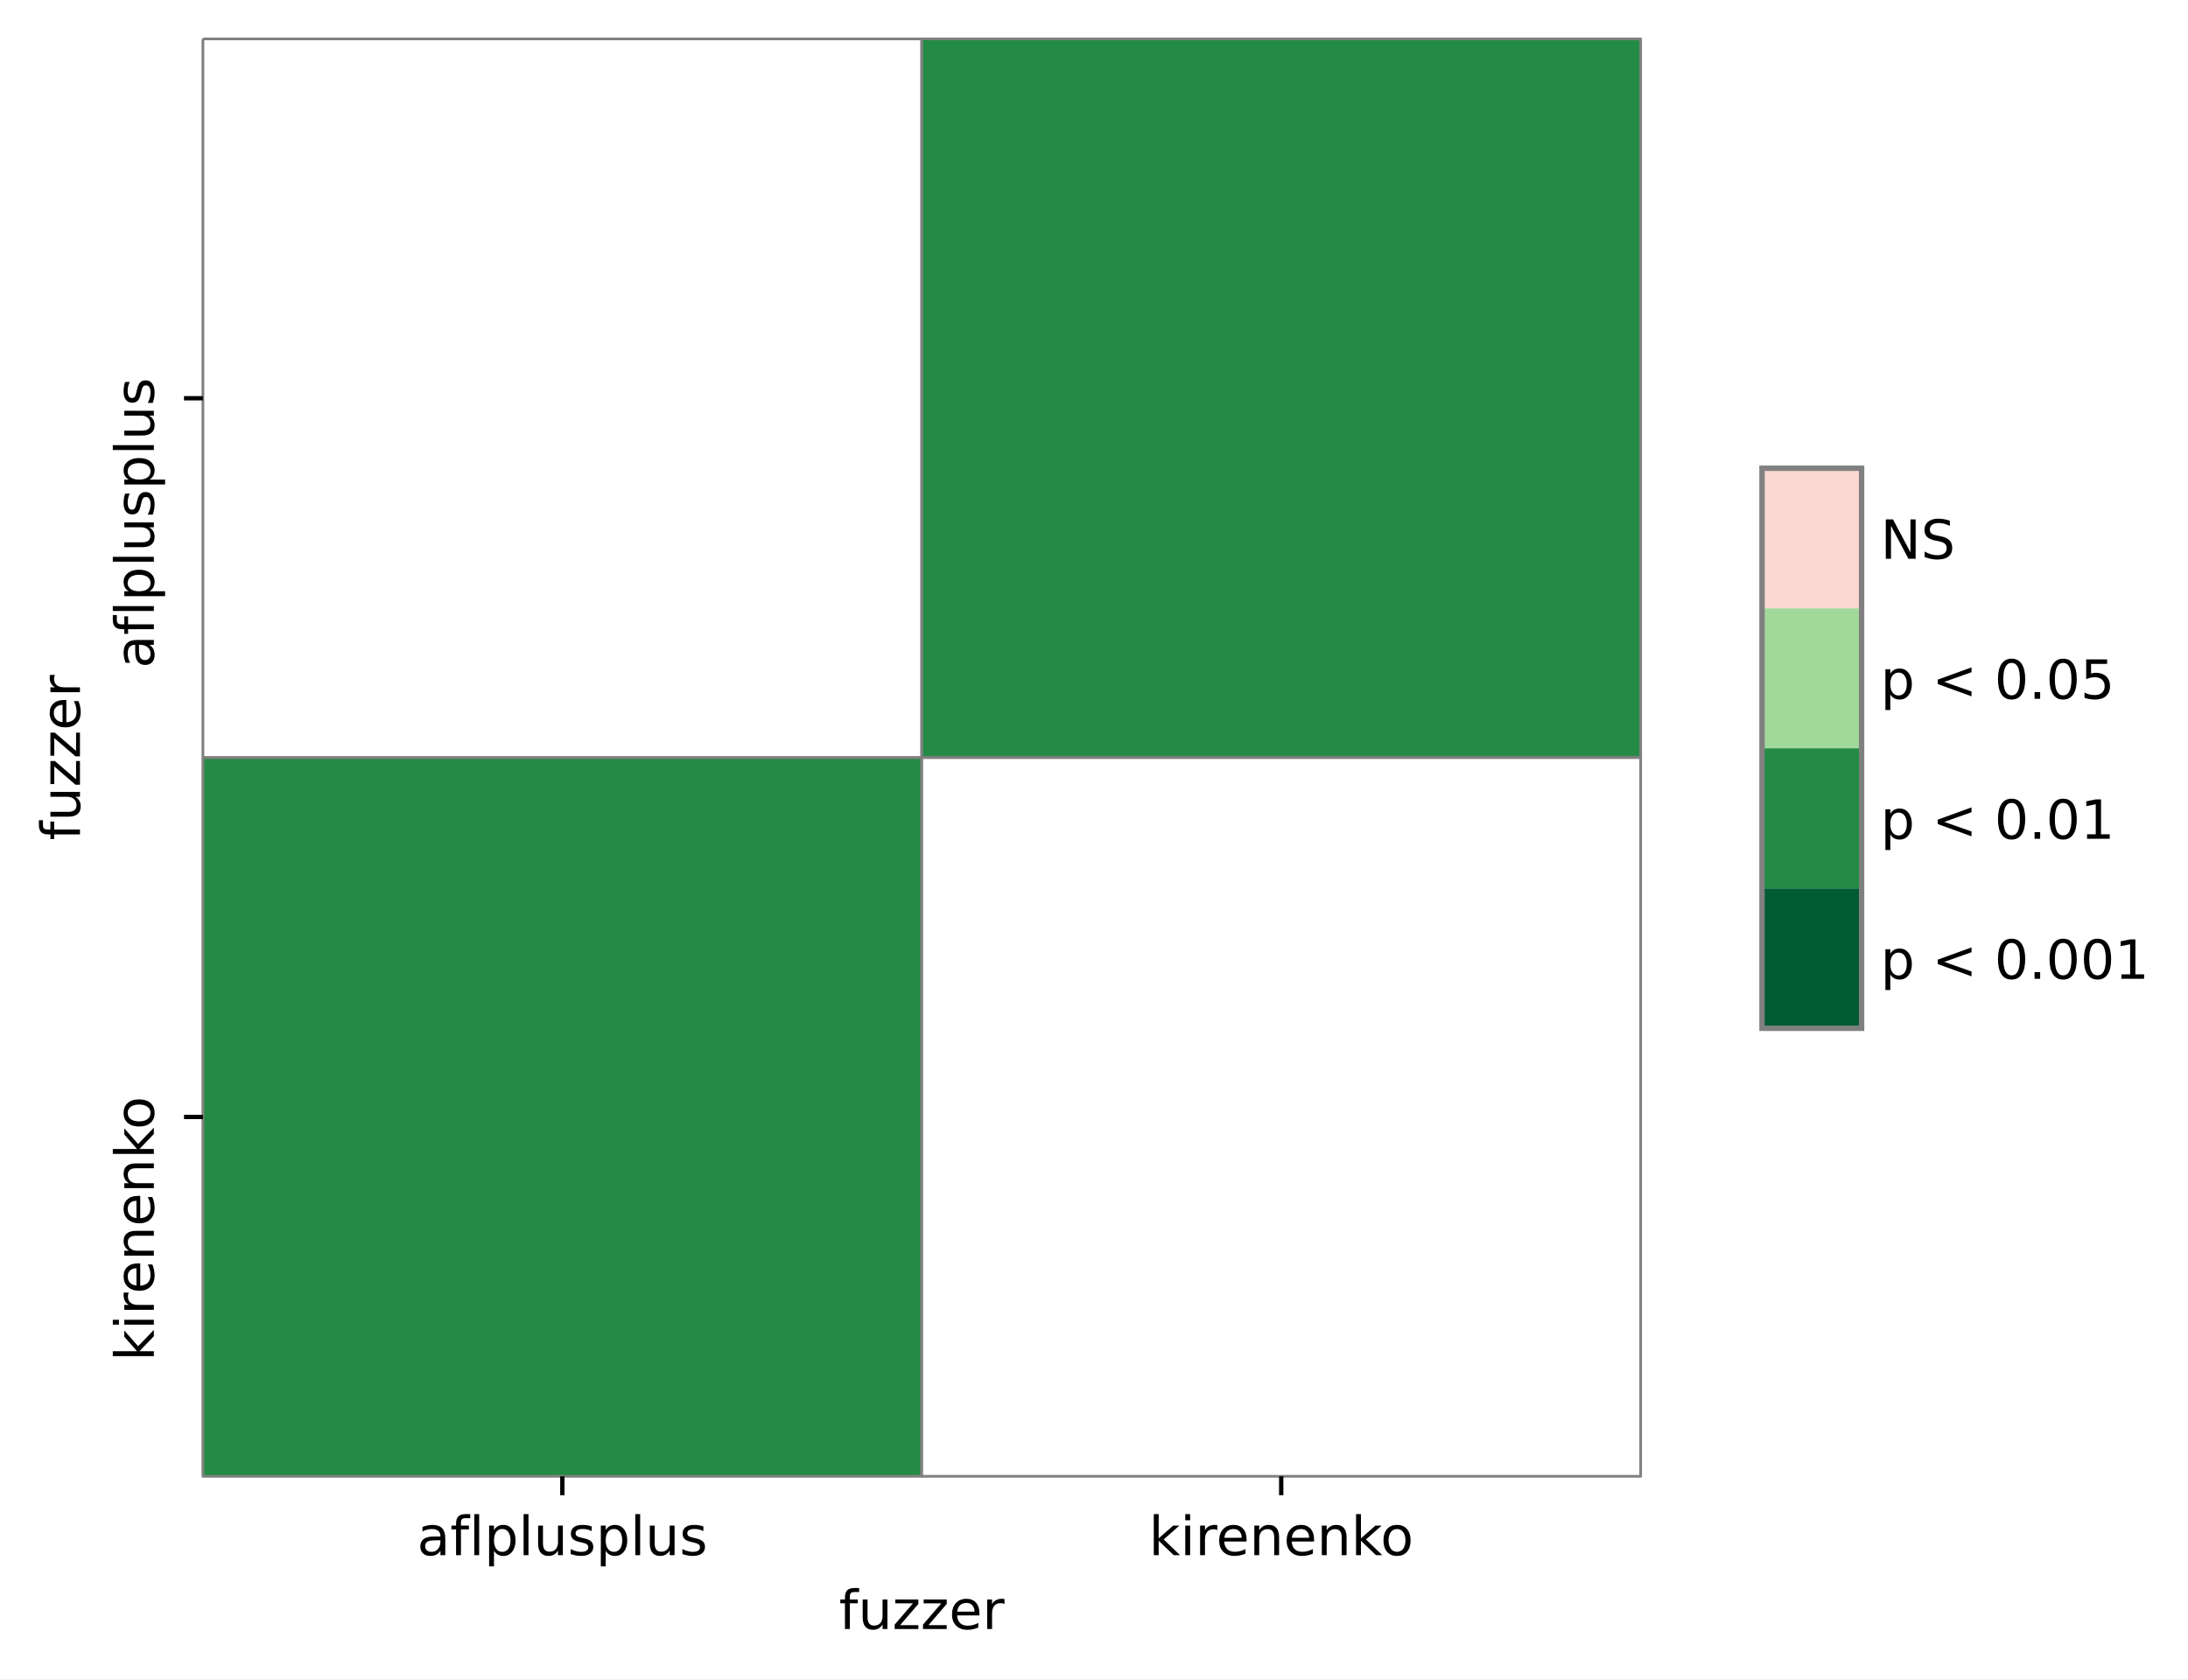
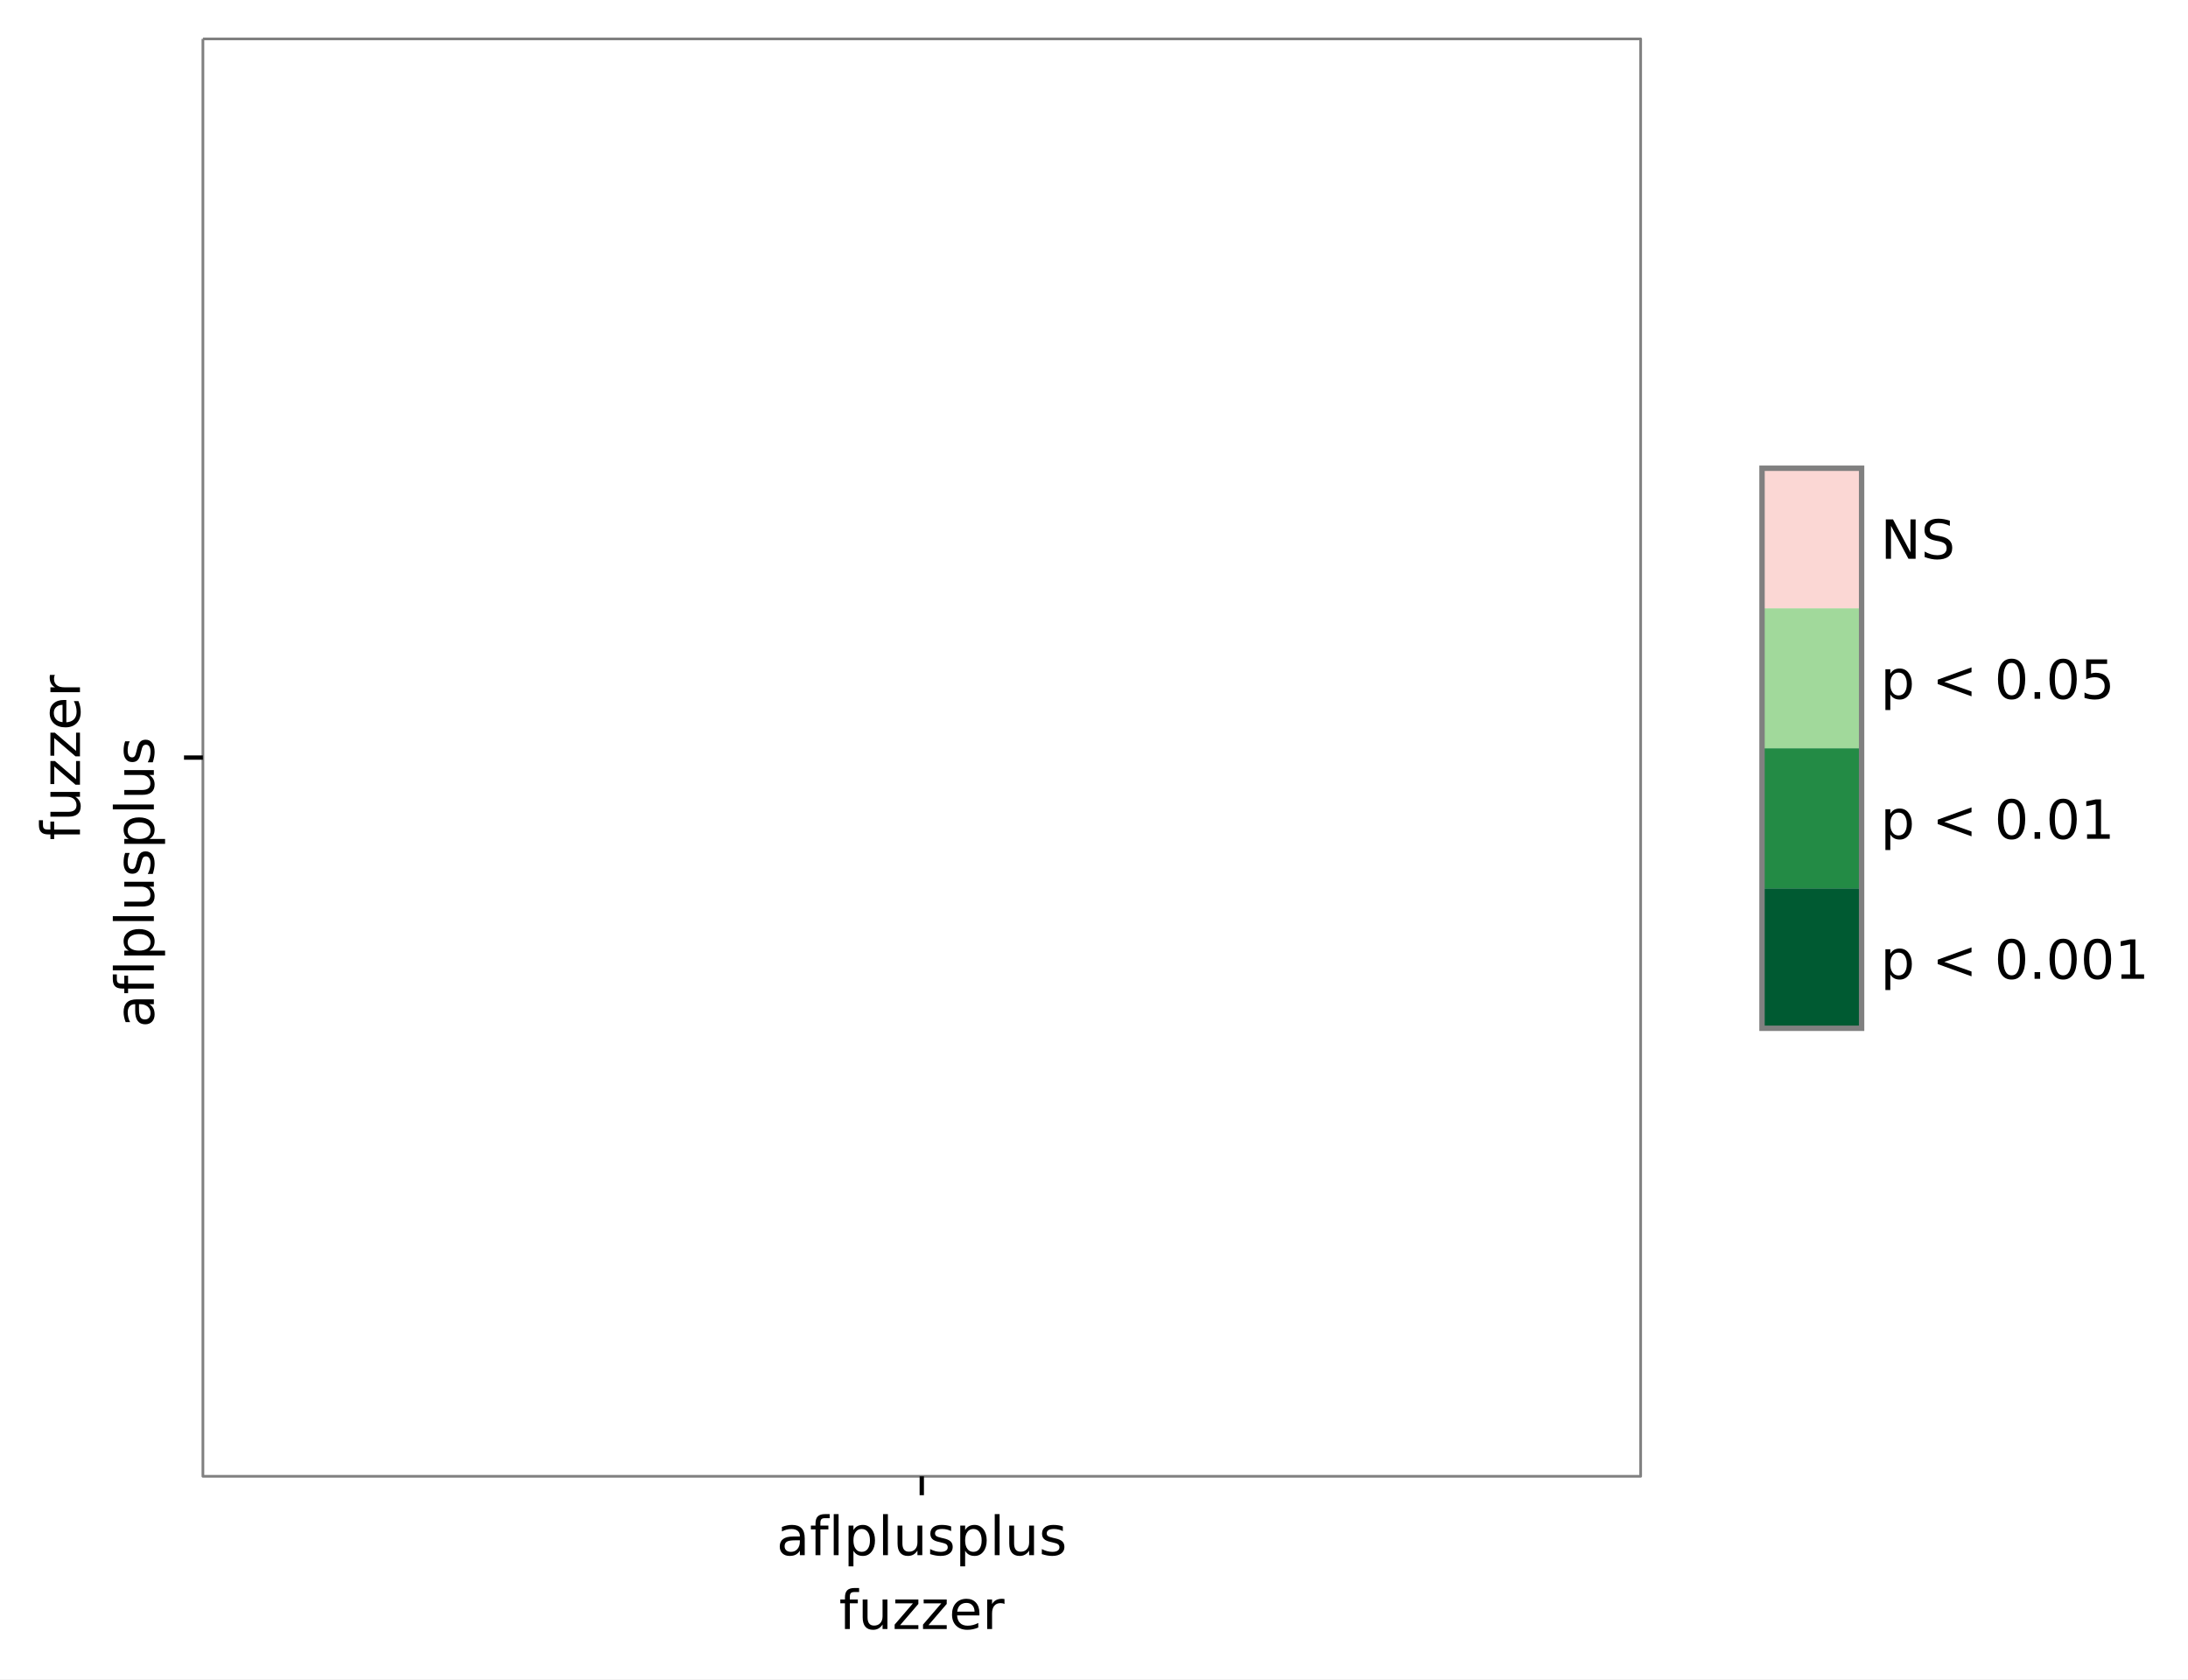
<svg xmlns="http://www.w3.org/2000/svg" xmlns:xlink="http://www.w3.org/1999/xlink" height="310.868pt" version="1.1" viewBox="0 0 404.977 310.868" width="404.977pt">
  <defs>
    <style type="text/css">*{stroke-linecap:butt;stroke-linejoin:round;}</style>
  </defs>
  <g id="figure_1">
    <g id="patch_1">
      <path d="M 0 310.868  L 404.977 310.868  L 404.977 0  L 0 0  z " style="fill:#ffffff;" />
    </g>
    <g id="axes_1">
      <g id="patch_2">
        <path d="M 37.556 273.312  L 303.668 273.312  L 303.668 7.2  L 37.556 7.2  z " style="fill:#ffffff;" />
      </g>
      <g id="QuadMesh_1">
-         <path d="M 37.556 7.2  L 170.612 7.2  L 170.612 140.256  L 37.556 140.256  L 37.556 7.2  " style="fill:#ffffff;stroke:#808080;stroke-width:0.5;" />
-         <path d="M 170.612 7.2  L 303.668 7.2  L 303.668 140.256  L 170.612 140.256  L 170.612 7.2  " style="fill:#238b45;stroke:#808080;stroke-width:0.5;" />
-         <path d="M 37.556 140.256  L 170.612 140.256  L 170.612 273.312  L 37.556 273.312  L 37.556 140.256  " style="fill:#238b45;stroke:#808080;stroke-width:0.5;" />
-         <path d="M 170.612 140.256  L 303.668 140.256  L 303.668 273.312  L 170.612 273.312  L 170.612 140.256  " style="fill:#ffffff;stroke:#808080;stroke-width:0.5;" />
+         <path d="M 37.556 7.2  L 303.668 7.2  L 303.668 273.312  L 37.556 273.312  L 37.556 7.2  " style="fill:#ffffff;stroke:#808080;stroke-width:0.5;" />
      </g>
      <g id="matplotlib.axis_1">
        <g id="xtick_1">
          <g id="line2d_1">
            <defs>
-               <path d="M 0 0  L 0 3.5  " id="m9cb16fe5ef" style="stroke:#000000;stroke-width:0.8;" />
+               <path d="M 0 0  L 0 3.5  " id="m1ed6f95668" style="stroke:#000000;stroke-width:0.8;" />
            </defs>
            <g>
-               <use style="stroke:#000000;stroke-width:0.8;" x="104.084" xlink:href="#m9cb16fe5ef" y="273.312" />
+               <use style="stroke:#000000;stroke-width:0.8;" x="170.612" xlink:href="#m1ed6f95668" y="273.312" />
            </g>
          </g>
          <g id="text_1">
-             <g transform="translate(77.19753 287.9104)scale(0.1 -0.1)">
+             <g transform="translate(143.7255 287.9104)scale(0.1 -0.1)">
              <defs>
                <path d="M 34.281 27.484  Q 23.391 27.484 19.188 25  Q 14.984 22.516 14.984 16.5  Q 14.984 11.719 18.141 8.906  Q 21.297 6.109 26.703 6.109  Q 34.188 6.109 38.703 11.406  Q 43.219 16.703 43.219 25.484  L 43.219 27.484  z M 52.203 31.203  L 52.203 0  L 43.219 0  L 43.219 8.297  Q 40.141 3.328 35.547 0.953  Q 30.953 -1.422 24.312 -1.422  Q 15.922 -1.422 10.953 3.297  Q 6 8.016 6 15.922  Q 6 25.141 12.172 29.828  Q 18.359 34.516 30.609 34.516  L 43.219 34.516  L 43.219 35.406  Q 43.219 41.609 39.141 45  Q 35.062 48.391 27.688 48.391  Q 23 48.391 18.547 47.266  Q 14.109 46.141 10.016 43.891  L 10.016 52.203  Q 14.938 54.109 19.578 55.047  Q 24.219 56 28.609 56  Q 40.484 56 46.344 49.844  Q 52.203 43.703 52.203 31.203  z " id="DejaVuSans-97" />
                <path d="M 37.109 75.984  L 37.109 68.5  L 28.516 68.5  Q 23.688 68.5 21.797 66.547  Q 19.922 64.594 19.922 59.516  L 19.922 54.688  L 34.719 54.688  L 34.719 47.703  L 19.922 47.703  L 19.922 0  L 10.891 0  L 10.891 47.703  L 2.297 47.703  L 2.297 54.688  L 10.891 54.688  L 10.891 58.5  Q 10.891 67.625 15.141 71.797  Q 19.391 75.984 28.609 75.984  z " id="DejaVuSans-102" />
                <path d="M 9.422 75.984  L 18.406 75.984  L 18.406 0  L 9.422 0  z " id="DejaVuSans-108" />
                <path d="M 18.109 8.203  L 18.109 -20.797  L 9.078 -20.797  L 9.078 54.688  L 18.109 54.688  L 18.109 46.391  Q 20.953 51.266 25.266 53.625  Q 29.594 56 35.594 56  Q 45.562 56 51.781 48.094  Q 58.016 40.188 58.016 27.297  Q 58.016 14.406 51.781 6.484  Q 45.562 -1.422 35.594 -1.422  Q 29.594 -1.422 25.266 0.953  Q 20.953 3.328 18.109 8.203  z M 48.688 27.297  Q 48.688 37.203 44.609 42.844  Q 40.531 48.484 33.406 48.484  Q 26.266 48.484 22.188 42.844  Q 18.109 37.203 18.109 27.297  Q 18.109 17.391 22.188 11.75  Q 26.266 6.109 33.406 6.109  Q 40.531 6.109 44.609 11.75  Q 48.688 17.391 48.688 27.297  z " id="DejaVuSans-112" />
                <path d="M 8.5 21.578  L 8.5 54.688  L 17.484 54.688  L 17.484 21.922  Q 17.484 14.156 20.5 10.266  Q 23.531 6.391 29.594 6.391  Q 36.859 6.391 41.078 11.031  Q 45.312 15.672 45.312 23.688  L 45.312 54.688  L 54.297 54.688  L 54.297 0  L 45.312 0  L 45.312 8.406  Q 42.047 3.422 37.719 1  Q 33.406 -1.422 27.688 -1.422  Q 18.266 -1.422 13.375 4.438  Q 8.5 10.297 8.5 21.578  z M 31.109 56  z " id="DejaVuSans-117" />
                <path d="M 44.281 53.078  L 44.281 44.578  Q 40.484 46.531 36.375 47.5  Q 32.281 48.484 27.875 48.484  Q 21.188 48.484 17.844 46.438  Q 14.5 44.391 14.5 40.281  Q 14.5 37.156 16.891 35.375  Q 19.281 33.594 26.516 31.984  L 29.594 31.297  Q 39.156 29.25 43.188 25.516  Q 47.219 21.781 47.219 15.094  Q 47.219 7.469 41.188 3.016  Q 35.156 -1.422 24.609 -1.422  Q 20.219 -1.422 15.453 -0.562  Q 10.688 0.297 5.422 2  L 5.422 11.281  Q 10.406 8.688 15.234 7.391  Q 20.062 6.109 24.812 6.109  Q 31.156 6.109 34.562 8.281  Q 37.984 10.453 37.984 14.406  Q 37.984 18.062 35.516 20.016  Q 33.062 21.969 24.703 23.781  L 21.578 24.516  Q 13.234 26.266 9.516 29.906  Q 5.812 33.547 5.812 39.891  Q 5.812 47.609 11.281 51.797  Q 16.75 56 26.812 56  Q 31.781 56 36.172 55.266  Q 40.578 54.547 44.281 53.078  z " id="DejaVuSans-115" />
              </defs>
              <use xlink:href="#DejaVuSans-97" />
              <use x="61.279" xlink:href="#DejaVuSans-102" />
              <use x="96.484" xlink:href="#DejaVuSans-108" />
              <use x="124.268" xlink:href="#DejaVuSans-112" />
              <use x="187.744" xlink:href="#DejaVuSans-108" />
              <use x="215.527" xlink:href="#DejaVuSans-117" />
              <use x="278.906" xlink:href="#DejaVuSans-115" />
              <use x="331.006" xlink:href="#DejaVuSans-112" />
              <use x="394.482" xlink:href="#DejaVuSans-108" />
              <use x="422.266" xlink:href="#DejaVuSans-117" />
              <use x="485.645" xlink:href="#DejaVuSans-115" />
            </g>
          </g>
        </g>
-         <g id="xtick_2">
-           <g id="line2d_2">
-             <g>
-               <use style="stroke:#000000;stroke-width:0.8;" x="237.14" xlink:href="#m9cb16fe5ef" y="273.312" />
-             </g>
-           </g>
-           <g id="text_2">
-             <g transform="translate(212.6488 287.9104)scale(0.1 -0.1)">
-               <defs>
-                 <path d="M 9.078 75.984  L 18.109 75.984  L 18.109 31.109  L 44.922 54.688  L 56.391 54.688  L 27.391 29.109  L 57.625 0  L 45.906 0  L 18.109 26.703  L 18.109 0  L 9.078 0  z " id="DejaVuSans-107" />
-                 <path d="M 9.422 54.688  L 18.406 54.688  L 18.406 0  L 9.422 0  z M 9.422 75.984  L 18.406 75.984  L 18.406 64.594  L 9.422 64.594  z " id="DejaVuSans-105" />
-                 <path d="M 41.109 46.297  Q 39.594 47.172 37.812 47.578  Q 36.031 48 33.891 48  Q 26.266 48 22.188 43.047  Q 18.109 38.094 18.109 28.812  L 18.109 0  L 9.078 0  L 9.078 54.688  L 18.109 54.688  L 18.109 46.188  Q 20.953 51.172 25.484 53.578  Q 30.031 56 36.531 56  Q 37.453 56 38.578 55.875  Q 39.703 55.766 41.062 55.516  z " id="DejaVuSans-114" />
-                 <path d="M 56.203 29.594  L 56.203 25.203  L 14.891 25.203  Q 15.484 15.922 20.484 11.062  Q 25.484 6.203 34.422 6.203  Q 39.594 6.203 44.453 7.469  Q 49.312 8.734 54.109 11.281  L 54.109 2.781  Q 49.266 0.734 44.188 -0.344  Q 39.109 -1.422 33.891 -1.422  Q 20.797 -1.422 13.156 6.188  Q 5.516 13.812 5.516 26.812  Q 5.516 40.234 12.766 48.109  Q 20.016 56 32.328 56  Q 43.359 56 49.781 48.891  Q 56.203 41.797 56.203 29.594  z M 47.219 32.234  Q 47.125 39.594 43.094 43.984  Q 39.062 48.391 32.422 48.391  Q 24.906 48.391 20.391 44.141  Q 15.875 39.891 15.188 32.172  z " id="DejaVuSans-101" />
-                 <path d="M 54.891 33.016  L 54.891 0  L 45.906 0  L 45.906 32.719  Q 45.906 40.484 42.875 44.328  Q 39.844 48.188 33.797 48.188  Q 26.516 48.188 22.312 43.547  Q 18.109 38.922 18.109 30.906  L 18.109 0  L 9.078 0  L 9.078 54.688  L 18.109 54.688  L 18.109 46.188  Q 21.344 51.125 25.703 53.562  Q 30.078 56 35.797 56  Q 45.219 56 50.047 50.172  Q 54.891 44.344 54.891 33.016  z " id="DejaVuSans-110" />
-                 <path d="M 30.609 48.391  Q 23.391 48.391 19.188 42.75  Q 14.984 37.109 14.984 27.297  Q 14.984 17.484 19.156 11.844  Q 23.344 6.203 30.609 6.203  Q 37.797 6.203 41.984 11.859  Q 46.188 17.531 46.188 27.297  Q 46.188 37.016 41.984 42.703  Q 37.797 48.391 30.609 48.391  z M 30.609 56  Q 42.328 56 49.016 48.375  Q 55.719 40.766 55.719 27.297  Q 55.719 13.875 49.016 6.219  Q 42.328 -1.422 30.609 -1.422  Q 18.844 -1.422 12.172 6.219  Q 5.516 13.875 5.516 27.297  Q 5.516 40.766 12.172 48.375  Q 18.844 56 30.609 56  z " id="DejaVuSans-111" />
-               </defs>
-               <use xlink:href="#DejaVuSans-107" />
-               <use x="57.91" xlink:href="#DejaVuSans-105" />
-               <use x="85.693" xlink:href="#DejaVuSans-114" />
-               <use x="124.557" xlink:href="#DejaVuSans-101" />
-               <use x="186.08" xlink:href="#DejaVuSans-110" />
-               <use x="249.459" xlink:href="#DejaVuSans-101" />
-               <use x="310.982" xlink:href="#DejaVuSans-110" />
-               <use x="374.361" xlink:href="#DejaVuSans-107" />
-               <use x="428.646" xlink:href="#DejaVuSans-111" />
-             </g>
-           </g>
-         </g>
-         <g id="text_3">
+         <g id="text_2">
          <g transform="translate(155.3029 301.5886)scale(0.1 -0.1)">
            <defs>
              <path d="M 5.516 54.688  L 48.188 54.688  L 48.188 46.484  L 14.406 7.172  L 48.188 7.172  L 48.188 0  L 4.297 0  L 4.297 8.203  L 38.094 47.516  L 5.516 47.516  z " id="DejaVuSans-122" />
+               <path d="M 56.203 29.594  L 56.203 25.203  L 14.891 25.203  Q 15.484 15.922 20.484 11.062  Q 25.484 6.203 34.422 6.203  Q 39.594 6.203 44.453 7.469  Q 49.312 8.734 54.109 11.281  L 54.109 2.781  Q 49.266 0.734 44.188 -0.344  Q 39.109 -1.422 33.891 -1.422  Q 20.797 -1.422 13.156 6.188  Q 5.516 13.812 5.516 26.812  Q 5.516 40.234 12.766 48.109  Q 20.016 56 32.328 56  Q 43.359 56 49.781 48.891  Q 56.203 41.797 56.203 29.594  z M 47.219 32.234  Q 47.125 39.594 43.094 43.984  Q 39.062 48.391 32.422 48.391  Q 24.906 48.391 20.391 44.141  Q 15.875 39.891 15.188 32.172  z " id="DejaVuSans-101" />
+               <path d="M 41.109 46.297  Q 39.594 47.172 37.812 47.578  Q 36.031 48 33.891 48  Q 26.266 48 22.188 43.047  Q 18.109 38.094 18.109 28.812  L 18.109 0  L 9.078 0  L 9.078 54.688  L 18.109 54.688  L 18.109 46.188  Q 20.953 51.172 25.484 53.578  Q 30.031 56 36.531 56  Q 37.453 56 38.578 55.875  Q 39.703 55.766 41.062 55.516  z " id="DejaVuSans-114" />
            </defs>
            <use xlink:href="#DejaVuSans-102" />
            <use x="35.205" xlink:href="#DejaVuSans-117" />
            <use x="98.584" xlink:href="#DejaVuSans-122" />
            <use x="151.074" xlink:href="#DejaVuSans-122" />
            <use x="203.564" xlink:href="#DejaVuSans-101" />
            <use x="265.088" xlink:href="#DejaVuSans-114" />
          </g>
        </g>
      </g>
      <g id="matplotlib.axis_2">
        <g id="ytick_1">
-           <g id="line2d_3">
+           <g id="line2d_2">
            <defs>
-               <path d="M 0 0  L -3.5 0  " id="md85cb33f88" style="stroke:#000000;stroke-width:0.8;" />
+               <path d="M 0 0  L -3.5 0  " id="m031ee0b365" style="stroke:#000000;stroke-width:0.8;" />
            </defs>
            <g>
-               <use style="stroke:#000000;stroke-width:0.8;" x="37.556" xlink:href="#md85cb33f88" y="73.728" />
+               <use style="stroke:#000000;stroke-width:0.8;" x="37.556" xlink:href="#m031ee0b365" y="140.256" />
            </g>
          </g>
-           <g id="text_4">
-             <g transform="translate(28.47656 123.7022)rotate(-90)scale(0.1 -0.1)">
+           <g id="text_3">
+             <g transform="translate(28.47656 190.2302)rotate(-90)scale(0.1 -0.1)">
              <use xlink:href="#DejaVuSans-97" />
              <use x="61.279" xlink:href="#DejaVuSans-102" />
              <use x="96.484" xlink:href="#DejaVuSans-108" />
              <use x="124.268" xlink:href="#DejaVuSans-112" />
              <use x="187.744" xlink:href="#DejaVuSans-108" />
              <use x="215.527" xlink:href="#DejaVuSans-117" />
              <use x="278.906" xlink:href="#DejaVuSans-115" />
              <use x="331.006" xlink:href="#DejaVuSans-112" />
              <use x="394.482" xlink:href="#DejaVuSans-108" />
              <use x="422.266" xlink:href="#DejaVuSans-117" />
              <use x="485.645" xlink:href="#DejaVuSans-115" />
            </g>
          </g>
        </g>
-         <g id="ytick_2">
-           <g id="line2d_4">
-             <g>
-               <use style="stroke:#000000;stroke-width:0.8;" x="37.556" xlink:href="#md85cb33f88" y="206.784" />
-             </g>
-           </g>
-           <g id="text_5">
-             <g transform="translate(28.47656 251.9676)rotate(-90)scale(0.1 -0.1)">
-               <use xlink:href="#DejaVuSans-107" />
-               <use x="57.91" xlink:href="#DejaVuSans-105" />
-               <use x="85.693" xlink:href="#DejaVuSans-114" />
-               <use x="124.557" xlink:href="#DejaVuSans-101" />
-               <use x="186.08" xlink:href="#DejaVuSans-110" />
-               <use x="249.459" xlink:href="#DejaVuSans-101" />
-               <use x="310.982" xlink:href="#DejaVuSans-110" />
-               <use x="374.361" xlink:href="#DejaVuSans-107" />
-               <use x="428.646" xlink:href="#DejaVuSans-111" />
-             </g>
-           </g>
-         </g>
-         <g id="text_6">
+         <g id="text_4">
          <g transform="translate(14.79844 155.5654)rotate(-90)scale(0.1 -0.1)">
            <use xlink:href="#DejaVuSans-102" />
            <use x="35.205" xlink:href="#DejaVuSans-117" />
            <use x="98.584" xlink:href="#DejaVuSans-122" />
            <use x="151.074" xlink:href="#DejaVuSans-122" />
            <use x="203.564" xlink:href="#DejaVuSans-101" />
            <use x="265.088" xlink:href="#DejaVuSans-114" />
          </g>
        </g>
      </g>
    </g>
    <g id="axes_2">
      <g id="patch_3">
-         <path clip-path="url(#pd974d14084)" d="M 326.132 190.368  L 326.132 164.448  L 326.132 112.608  L 326.132 86.688  L 344.564 86.688  L 344.564 112.608  L 344.564 164.448  L 344.564 190.368  z " style="fill:#ffffff;stroke:#ffffff;stroke-linejoin:miter;stroke-width:0.01;" />
+         <path clip-path="url(#p91dff603e3)" d="M 326.132 190.368  L 326.132 164.448  L 326.132 112.608  L 326.132 86.688  L 344.564 86.688  L 344.564 112.608  L 344.564 164.448  L 344.564 190.368  z " style="fill:#ffffff;stroke:#ffffff;stroke-linejoin:miter;stroke-width:0.01;" />
      </g>
      <g id="QuadMesh_2">
-         <path clip-path="url(#pd974d14084)" d="M 326.132 190.368  L 344.564 190.368  L 344.564 164.448  L 326.132 164.448  L 326.132 190.368  " style="fill:#005a32;" />
-         <path clip-path="url(#pd974d14084)" d="M 326.132 164.448  L 344.564 164.448  L 344.564 138.528  L 326.132 138.528  L 326.132 164.448  " style="fill:#238b45;" />
-         <path clip-path="url(#pd974d14084)" d="M 326.132 138.528  L 344.564 138.528  L 344.564 112.608  L 326.132 112.608  L 326.132 138.528  " style="fill:#a1d99b;" />
-         <path clip-path="url(#pd974d14084)" d="M 326.132 112.608  L 344.564 112.608  L 344.564 86.688  L 326.132 86.688  L 326.132 112.608  " style="fill:#fbd7d4;" />
+         <path clip-path="url(#p91dff603e3)" d="M 326.132 190.368  L 344.564 190.368  L 344.564 164.448  L 326.132 164.448  L 326.132 190.368  " style="fill:#005a32;" />
+         <path clip-path="url(#p91dff603e3)" d="M 326.132 164.448  L 344.564 164.448  L 344.564 138.528  L 326.132 138.528  L 326.132 164.448  " style="fill:#238b45;" />
+         <path clip-path="url(#p91dff603e3)" d="M 326.132 138.528  L 344.564 138.528  L 344.564 112.608  L 326.132 112.608  L 326.132 138.528  " style="fill:#a1d99b;" />
+         <path clip-path="url(#p91dff603e3)" d="M 326.132 112.608  L 344.564 112.608  L 344.564 86.688  L 326.132 86.688  L 326.132 112.608  " style="fill:#fbd7d4;" />
      </g>
      <g id="matplotlib.axis_3" />
      <g id="matplotlib.axis_4">
-         <g id="ytick_3">
-           <g id="line2d_5" />
-           <g id="text_7">
+         <g id="ytick_2">
+           <g id="line2d_3" />
+           <g id="text_5">
            <g transform="translate(348.0643 181.2072)scale(0.1 -0.1)">
              <defs>
                <path id="DejaVuSans-32" />
                <path d="M 73.188 49.219  L 22.797 31.297  L 73.188 13.484  L 73.188 4.594  L 10.594 27.297  L 10.594 35.406  L 73.188 58.109  z " id="DejaVuSans-60" />
                <path d="M 31.781 66.406  Q 24.172 66.406 20.328 58.906  Q 16.5 51.422 16.5 36.375  Q 16.5 21.391 20.328 13.891  Q 24.172 6.391 31.781 6.391  Q 39.453 6.391 43.281 13.891  Q 47.125 21.391 47.125 36.375  Q 47.125 51.422 43.281 58.906  Q 39.453 66.406 31.781 66.406  z M 31.781 74.219  Q 44.047 74.219 50.516 64.516  Q 56.984 54.828 56.984 36.375  Q 56.984 17.969 50.516 8.266  Q 44.047 -1.422 31.781 -1.422  Q 19.531 -1.422 13.062 8.266  Q 6.594 17.969 6.594 36.375  Q 6.594 54.828 13.062 64.516  Q 19.531 74.219 31.781 74.219  z " id="DejaVuSans-48" />
                <path d="M 10.688 12.406  L 21 12.406  L 21 0  L 10.688 0  z " id="DejaVuSans-46" />
                <path d="M 12.406 8.297  L 28.516 8.297  L 28.516 63.922  L 10.984 60.406  L 10.984 69.391  L 28.422 72.906  L 38.281 72.906  L 38.281 8.297  L 54.391 8.297  L 54.391 0  L 12.406 0  z " id="DejaVuSans-49" />
              </defs>
              <use xlink:href="#DejaVuSans-112" />
              <use x="63.477" xlink:href="#DejaVuSans-32" />
              <use x="95.264" xlink:href="#DejaVuSans-60" />
              <use x="179.053" xlink:href="#DejaVuSans-32" />
              <use x="210.84" xlink:href="#DejaVuSans-48" />
              <use x="274.463" xlink:href="#DejaVuSans-46" />
              <use x="306.25" xlink:href="#DejaVuSans-48" />
              <use x="369.873" xlink:href="#DejaVuSans-48" />
              <use x="433.496" xlink:href="#DejaVuSans-49" />
            </g>
          </g>
        </g>
-         <g id="ytick_4">
-           <g id="line2d_6" />
-           <g id="text_8">
+         <g id="ytick_3">
+           <g id="line2d_4" />
+           <g id="text_6">
            <g transform="translate(348.0643 155.2872)scale(0.1 -0.1)">
              <use xlink:href="#DejaVuSans-112" />
              <use x="63.477" xlink:href="#DejaVuSans-32" />
              <use x="95.264" xlink:href="#DejaVuSans-60" />
              <use x="179.053" xlink:href="#DejaVuSans-32" />
              <use x="210.84" xlink:href="#DejaVuSans-48" />
              <use x="274.463" xlink:href="#DejaVuSans-46" />
              <use x="306.25" xlink:href="#DejaVuSans-48" />
              <use x="369.873" xlink:href="#DejaVuSans-49" />
            </g>
          </g>
        </g>
-         <g id="ytick_5">
-           <g id="line2d_7" />
-           <g id="text_9">
+         <g id="ytick_4">
+           <g id="line2d_5" />
+           <g id="text_7">
            <g transform="translate(348.0643 129.3672)scale(0.1 -0.1)">
              <defs>
                <path d="M 10.797 72.906  L 49.516 72.906  L 49.516 64.594  L 19.828 64.594  L 19.828 46.734  Q 21.969 47.469 24.109 47.828  Q 26.266 48.188 28.422 48.188  Q 40.625 48.188 47.75 41.5  Q 54.891 34.812 54.891 23.391  Q 54.891 11.625 47.562 5.094  Q 40.234 -1.422 26.906 -1.422  Q 22.312 -1.422 17.547 -0.641  Q 12.797 0.141 7.719 1.703  L 7.719 11.625  Q 12.109 9.234 16.797 8.062  Q 21.484 6.891 26.703 6.891  Q 35.156 6.891 40.078 11.328  Q 45.016 15.766 45.016 23.391  Q 45.016 31 40.078 35.438  Q 35.156 39.891 26.703 39.891  Q 22.75 39.891 18.812 39.016  Q 14.891 38.141 10.797 36.281  z " id="DejaVuSans-53" />
              </defs>
              <use xlink:href="#DejaVuSans-112" />
              <use x="63.477" xlink:href="#DejaVuSans-32" />
              <use x="95.264" xlink:href="#DejaVuSans-60" />
              <use x="179.053" xlink:href="#DejaVuSans-32" />
              <use x="210.84" xlink:href="#DejaVuSans-48" />
              <use x="274.463" xlink:href="#DejaVuSans-46" />
              <use x="306.25" xlink:href="#DejaVuSans-48" />
              <use x="369.873" xlink:href="#DejaVuSans-53" />
            </g>
          </g>
        </g>
-         <g id="ytick_6">
-           <g id="line2d_8" />
-           <g id="text_10">
+         <g id="ytick_5">
+           <g id="line2d_6" />
+           <g id="text_8">
            <g transform="translate(348.0643 103.4472)scale(0.1 -0.1)">
              <defs>
                <path d="M 9.812 72.906  L 23.094 72.906  L 55.422 11.922  L 55.422 72.906  L 64.984 72.906  L 64.984 0  L 51.703 0  L 19.391 60.984  L 19.391 0  L 9.812 0  z " id="DejaVuSans-78" />
                <path d="M 53.516 70.516  L 53.516 60.891  Q 47.906 63.578 42.922 64.891  Q 37.938 66.219 33.297 66.219  Q 25.25 66.219 20.875 63.094  Q 16.5 59.969 16.5 54.203  Q 16.5 49.359 19.406 46.891  Q 22.312 44.438 30.422 42.922  L 36.375 41.703  Q 47.406 39.594 52.656 34.297  Q 57.906 29 57.906 20.125  Q 57.906 9.516 50.797 4.047  Q 43.703 -1.422 29.984 -1.422  Q 24.812 -1.422 18.969 -0.25  Q 13.141 0.922 6.891 3.219  L 6.891 13.375  Q 12.891 10.016 18.656 8.297  Q 24.422 6.594 29.984 6.594  Q 38.422 6.594 43.016 9.906  Q 47.609 13.234 47.609 19.391  Q 47.609 24.75 44.312 27.781  Q 41.016 30.812 33.5 32.328  L 27.484 33.5  Q 16.453 35.688 11.516 40.375  Q 6.594 45.062 6.594 53.422  Q 6.594 63.094 13.406 68.656  Q 20.219 74.219 32.172 74.219  Q 37.312 74.219 42.625 73.281  Q 47.953 72.359 53.516 70.516  z " id="DejaVuSans-83" />
              </defs>
              <use xlink:href="#DejaVuSans-78" />
              <use x="74.805" xlink:href="#DejaVuSans-83" />
            </g>
          </g>
        </g>
      </g>
      <g id="patch_4">
        <path d="M 326.132 190.368  L 326.132 164.448  L 326.132 112.608  L 326.132 86.688  L 344.564 86.688  L 344.564 112.608  L 344.564 164.448  L 344.564 190.368  z " style="fill:none;stroke:#808080;stroke-linejoin:miter;" />
      </g>
    </g>
  </g>
  <defs>
-     <clipPath id="pd974d14084">
+     <clipPath id="p91dff603e3">
      <rect height="103.68" width="18.432" x="326.132" y="86.688" />
    </clipPath>
  </defs>
</svg>
